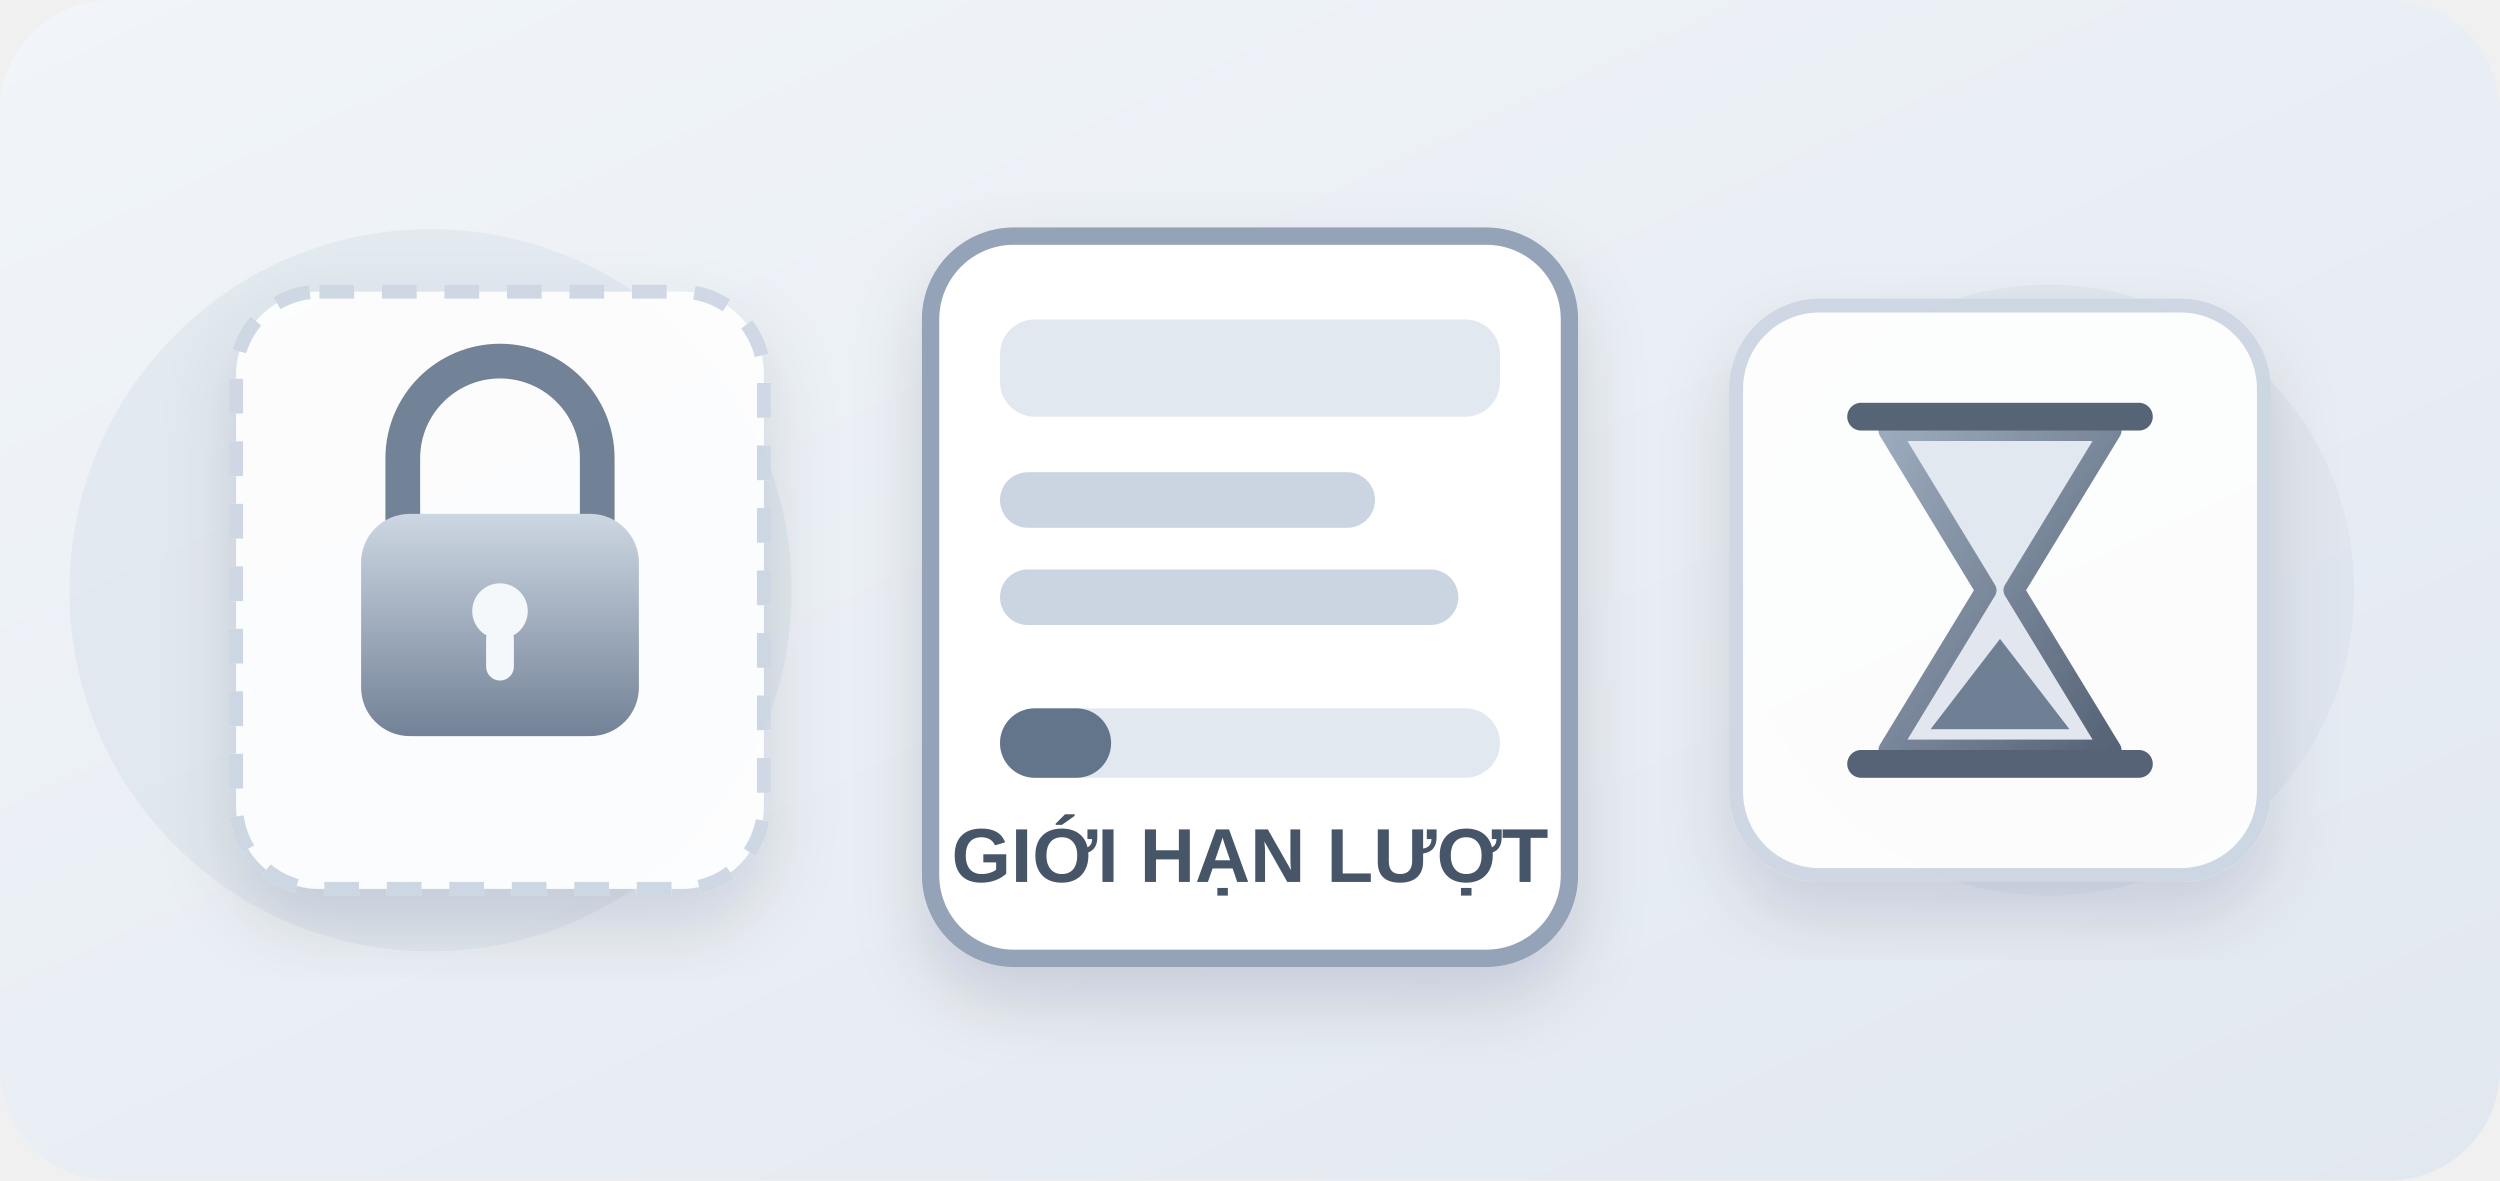
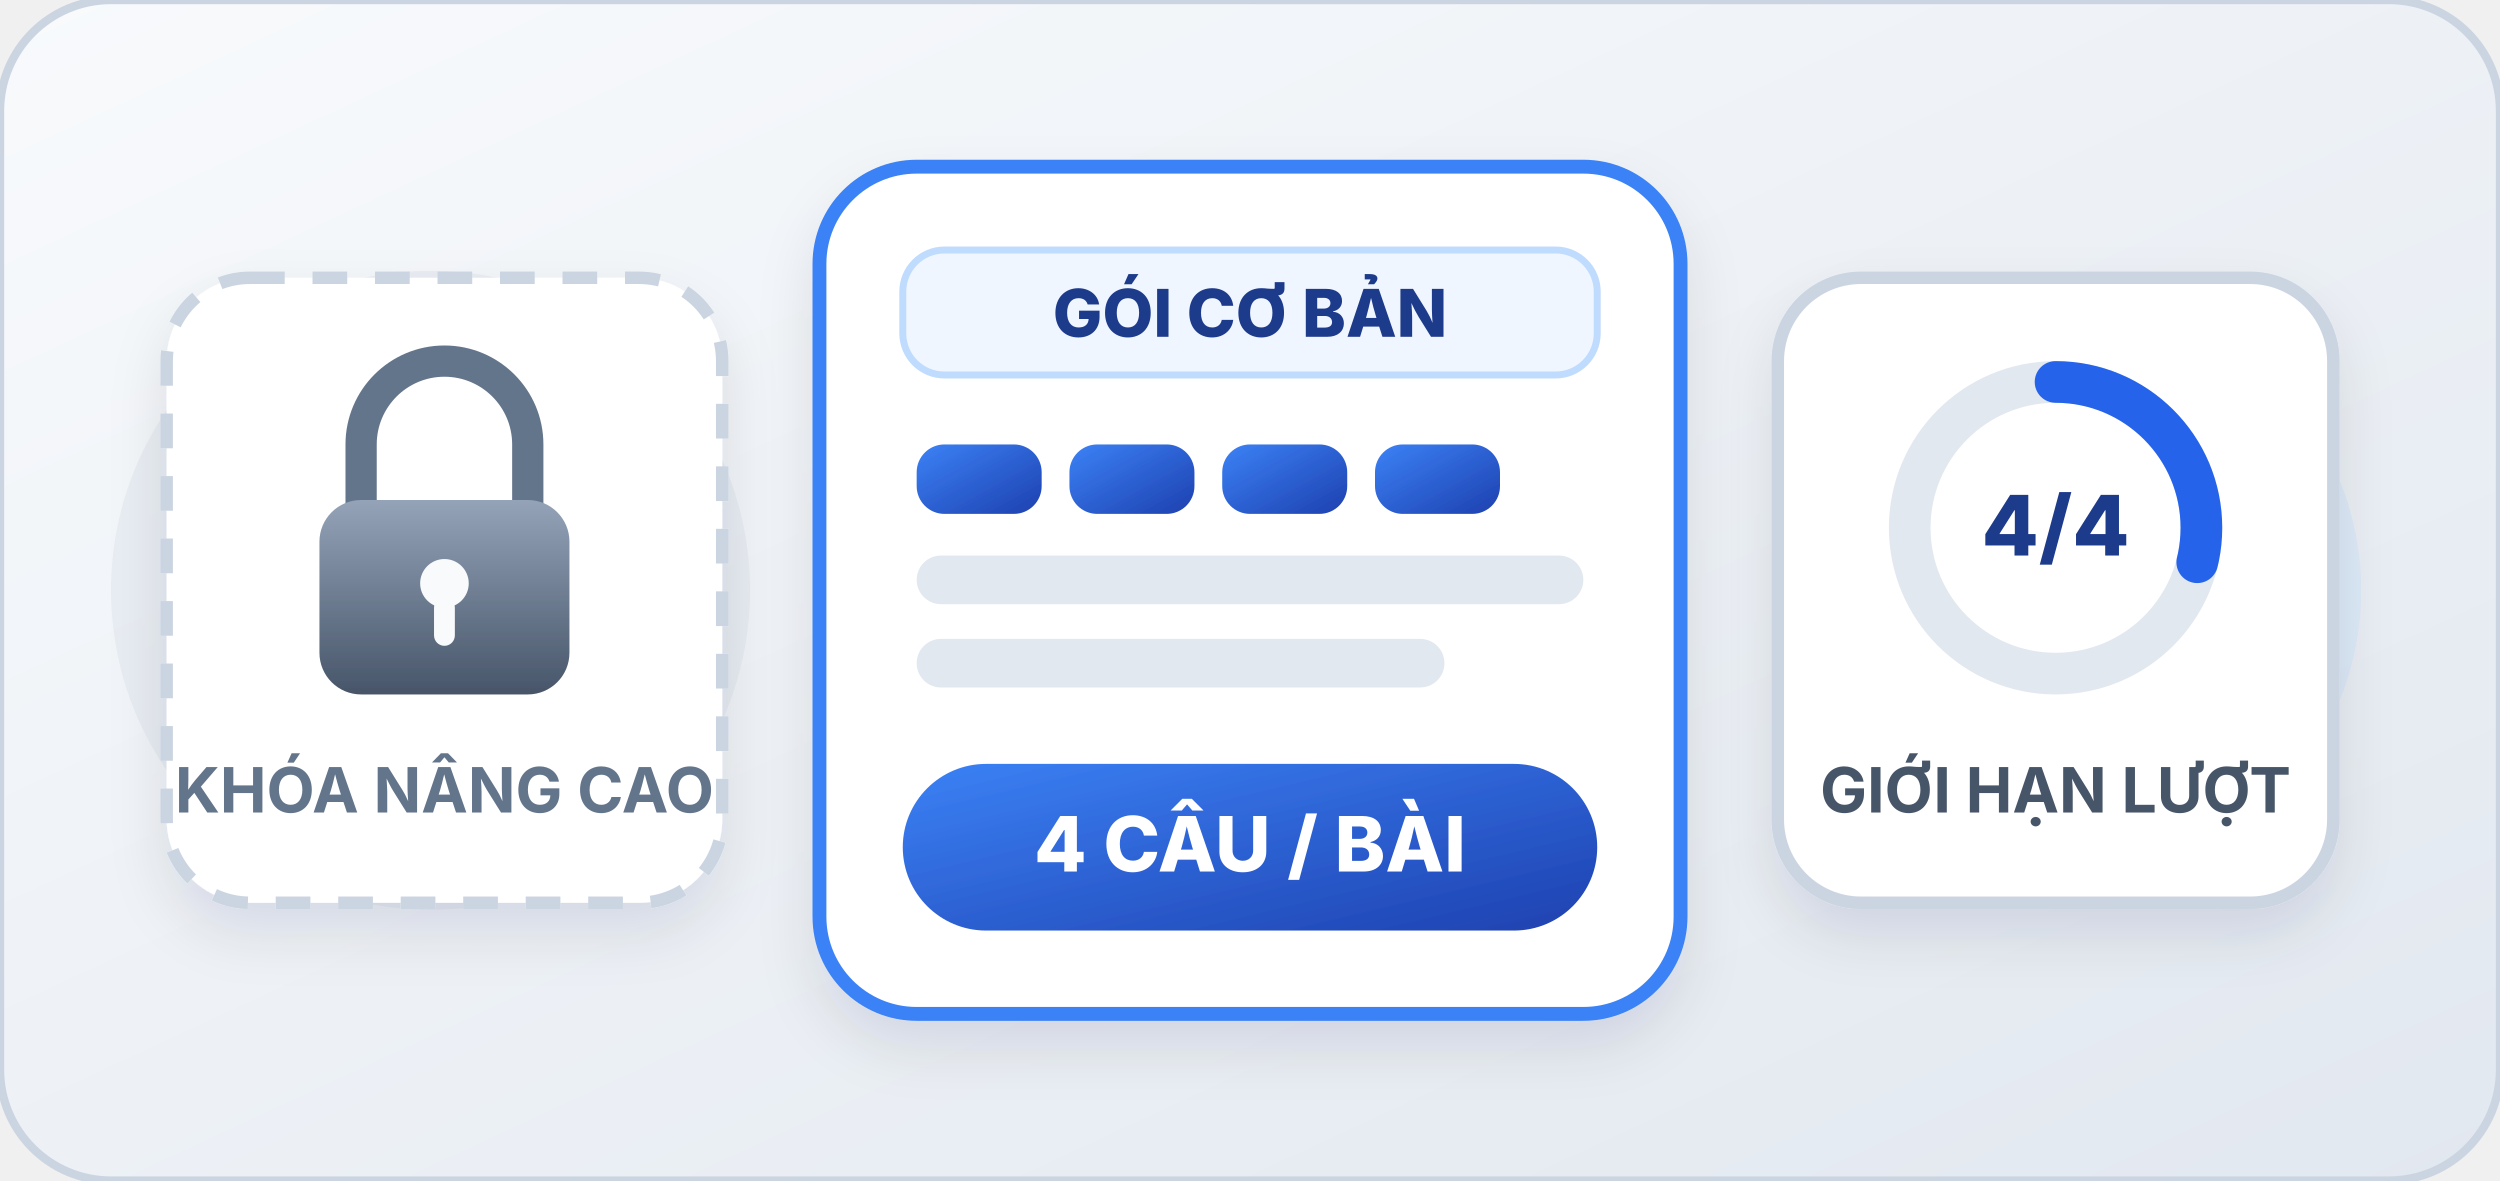
- <svg xmlns="http://www.w3.org/2000/svg" viewBox="0 0 360 170" role="img" aria-label="Gói Free - Trải nghiệm cơ bản có giới hạn">
+ <svg xmlns="http://www.w3.org/2000/svg" viewBox="0 0 360 170" role="img" aria-label="Gói Free - Giới hạn 4 câu mỗi bài tập">
  <defs>
    <linearGradient id="fBg" x1="0%" y1="0%" x2="100%" y2="100%">
-       <stop offset="0%" stop-color="#f1f5f9" />
+       <stop offset="0%" stop-color="#f8fafc" />
      <stop offset="100%" stop-color="#e2e8f0" />
    </linearGradient>
-     <linearGradient id="fSlate" x1="0%" y1="0%" x2="100%" y2="100%">
+     <linearGradient id="fBlue" x1="0%" y1="0%" x2="100%" y2="100%">
+       <stop offset="0%" stop-color="#3b82f6" />
+       <stop offset="100%" stop-color="#1e40af" />
+     </linearGradient>
+     <linearGradient id="fLock" x1="0%" y1="0%" x2="0%" y2="100%">
      <stop offset="0%" stop-color="#94a3b8" />
      <stop offset="100%" stop-color="#475569" />
    </linearGradient>
-     <linearGradient id="fLock" x1="0%" y1="0%" x2="0%" y2="100%">
-       <stop offset="0%" stop-color="#cbd5e1" />
-       <stop offset="100%" stop-color="#64748b" />
-     </linearGradient>
    <filter id="fSh" x="-15%" y="-15%" width="130%" height="130%">
-       <feDropShadow dx="0" dy="5" stdDeviation="5" flood-color="#0f172a" flood-opacity="0.14" />
+       <feDropShadow dx="0" dy="4" stdDeviation="4" flood-color="#0f172a" flood-opacity="0.10" />
    </filter>
  </defs>
-   <rect width="360" height="170" rx="16" fill="url(#fBg)" />
-   <circle cx="62" cy="85" r="52" fill="#cbd5e1" opacity="0.32" />
-   <circle cx="295" cy="85" r="44" fill="#cbd5e1" opacity="0.28" />
-   <g filter="url(#fSh)" opacity="0.88">
-     <rect x="34" y="42" width="76" height="86" rx="12" fill="#ffffff" stroke="#cbd5e1" stroke-width="2" stroke-dasharray="5 4" />
-     <path d="M58 76 V66 A14 14 0 0 1 86 66 V76" fill="none" stroke="#64748b" stroke-width="5" stroke-linecap="round" />
-     <rect x="52" y="74" width="40" height="32" rx="7" fill="url(#fLock)" />
-     <circle cx="72" cy="88" r="4" fill="#f8fafc" />
-     <rect x="70" y="90" width="4" height="8" rx="2" fill="#f8fafc" />
+   <rect width="360" height="170" rx="16" fill="url(#fBg)" stroke="#cbd5e1" stroke-width="1.2" />
+   <circle cx="62" cy="85" r="46" fill="#cbd5e1" opacity="0.28" />
+   <circle cx="298" cy="85" r="42" fill="#bfdbfe" opacity="0.32" />
+   <g filter="url(#fSh)">
+     <rect x="24" y="40" width="80" height="90" rx="12" fill="#ffffff" stroke="#cbd5e1" stroke-width="1.8" stroke-dasharray="5 4" />
+     <path d="M52 74 V64 A12 12 0 0 1 76 64 V74" fill="none" stroke="#64748b" stroke-width="4.5" stroke-linecap="round" />
+     <rect x="46" y="72" width="36" height="28" rx="6" fill="url(#fLock)" />
+     <circle cx="64" cy="84" r="3.5" fill="#f8fafc" />
+     <rect x="62.5" y="86" width="3" height="7" rx="1.5" fill="#f8fafc" />
+     <text x="64" y="117" text-anchor="middle" font-family="system-ui, -apple-system, sans-serif" font-weight="700" font-size="9" fill="#64748b">KHÓA NÂNG CAO</text>
  </g>
  <g filter="url(#fSh)">
-     <rect x="134" y="34" width="92" height="104" rx="12" fill="#ffffff" stroke="#94a3b8" stroke-width="2.5" />
-     <rect x="144" y="46" width="72" height="14" rx="5" fill="#e2e8f0" />
-     <rect x="144" y="68" width="54" height="8" rx="4" fill="#cbd5e1" />
-     <rect x="144" y="82" width="66" height="8" rx="4" fill="#cbd5e1" />
-     <rect x="144" y="102" width="72" height="10" rx="5" fill="#e2e8f0" />
-     <rect x="144" y="102" width="16" height="10" rx="5" fill="#64748b" />
-     <text x="180" y="127" text-anchor="middle" font-family="Arial, sans-serif" font-weight="700" font-size="11" fill="#475569">GIỚI HẠN LƯỢT</text>
+     <rect x="118" y="24" width="124" height="122" rx="14" fill="#ffffff" stroke="#3b82f6" stroke-width="2" />
+     <rect x="130" y="36" width="100" height="18" rx="6" fill="#eff6ff" stroke="#bfdbfe" stroke-width="1" />
+     <text x="180" y="48.5" text-anchor="middle" font-family="system-ui, -apple-system, sans-serif" font-weight="800" font-size="9.5" fill="#1e3a8a">GÓI CƠ BẢN</text>
+     <rect x="132" y="64" width="18" height="10" rx="4" fill="url(#fBlue)" />
+     <rect x="154" y="64" width="18" height="10" rx="4" fill="url(#fBlue)" />
+     <rect x="176" y="64" width="18" height="10" rx="4" fill="url(#fBlue)" />
+     <rect x="198" y="64" width="18" height="10" rx="4" fill="url(#fBlue)" />
+     <rect x="132" y="80" width="96" height="7" rx="3.5" fill="#e2e8f0" />
+     <rect x="132" y="92" width="76" height="7" rx="3.5" fill="#e2e8f0" />
+     <rect x="130" y="110" width="100" height="24" rx="12" fill="url(#fBlue)" />
+     <text x="180" y="125.5" text-anchor="middle" font-family="system-ui, -apple-system, sans-serif" font-weight="800" font-size="11" fill="#ffffff">4 CÂU / BÀI</text>
  </g>
-   <g filter="url(#fSh)" opacity="0.9">
-     <rect x="250" y="44" width="76" height="82" rx="12" fill="#ffffff" stroke="#cbd5e1" stroke-width="2" />
-     <path d="M272 62 H304 L290 85 L304 108 H272 L286 85 Z" fill="#e2e8f0" stroke="url(#fSlate)" stroke-width="3" stroke-linejoin="round" />
-     <polygon points="278,105 298,105 288,92" fill="#64748b" />
-     <line x1="268" y1="60" x2="308" y2="60" stroke="#475569" stroke-width="4" stroke-linecap="round" />
-     <line x1="268" y1="110" x2="308" y2="110" stroke="#475569" stroke-width="4" stroke-linecap="round" />
+   <g filter="url(#fSh)">
+     <rect x="256" y="40" width="80" height="90" rx="12" fill="#ffffff" stroke="#cbd5e1" stroke-width="1.8" />
+     <circle cx="296" cy="76" r="21" fill="none" stroke="#e2e8f0" stroke-width="6" />
+     <circle cx="296" cy="76" r="21" fill="none" stroke="#2563eb" stroke-width="6" stroke-linecap="round" stroke-dasharray="38 132" transform="rotate(-90 296 76)" />
+     <text x="296" y="80" text-anchor="middle" font-family="system-ui, -apple-system, sans-serif" font-weight="800" font-size="12" fill="#1e3a8a">4/4</text>
+     <text x="296" y="117" text-anchor="middle" font-family="system-ui, -apple-system, sans-serif" font-weight="700" font-size="9" fill="#475569">GIỚI HẠN LƯỢT</text>
  </g>
</svg>
